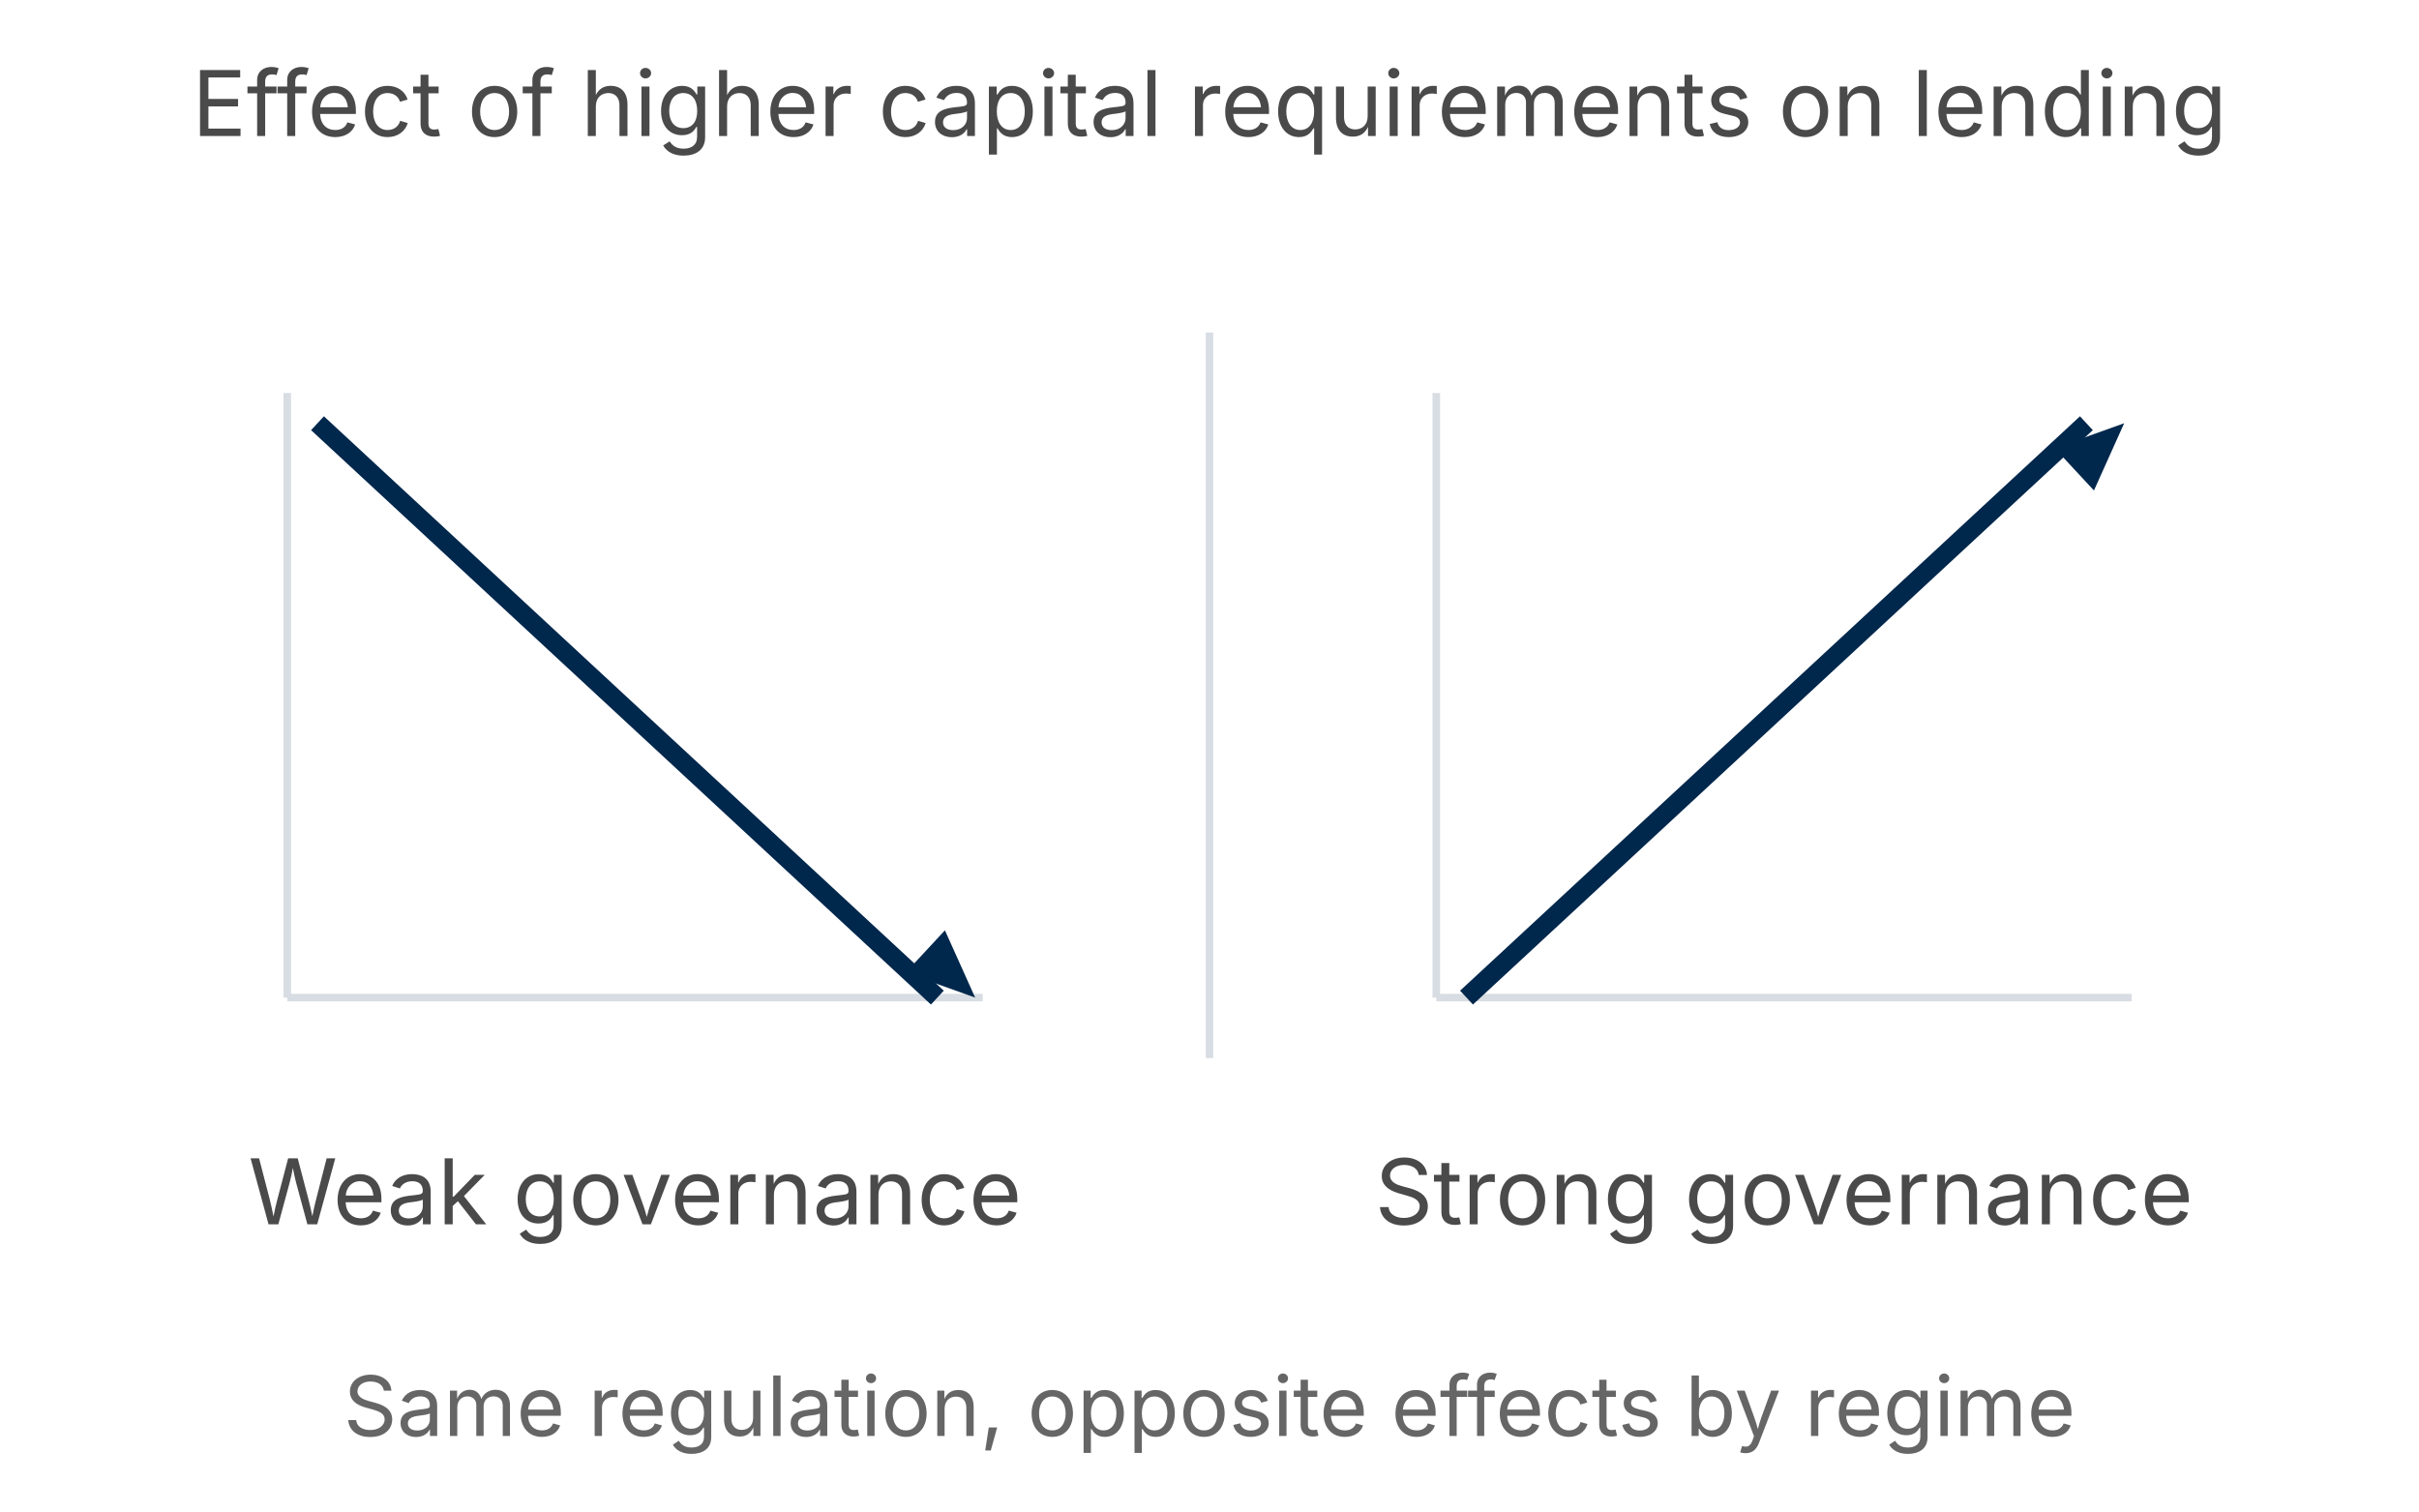
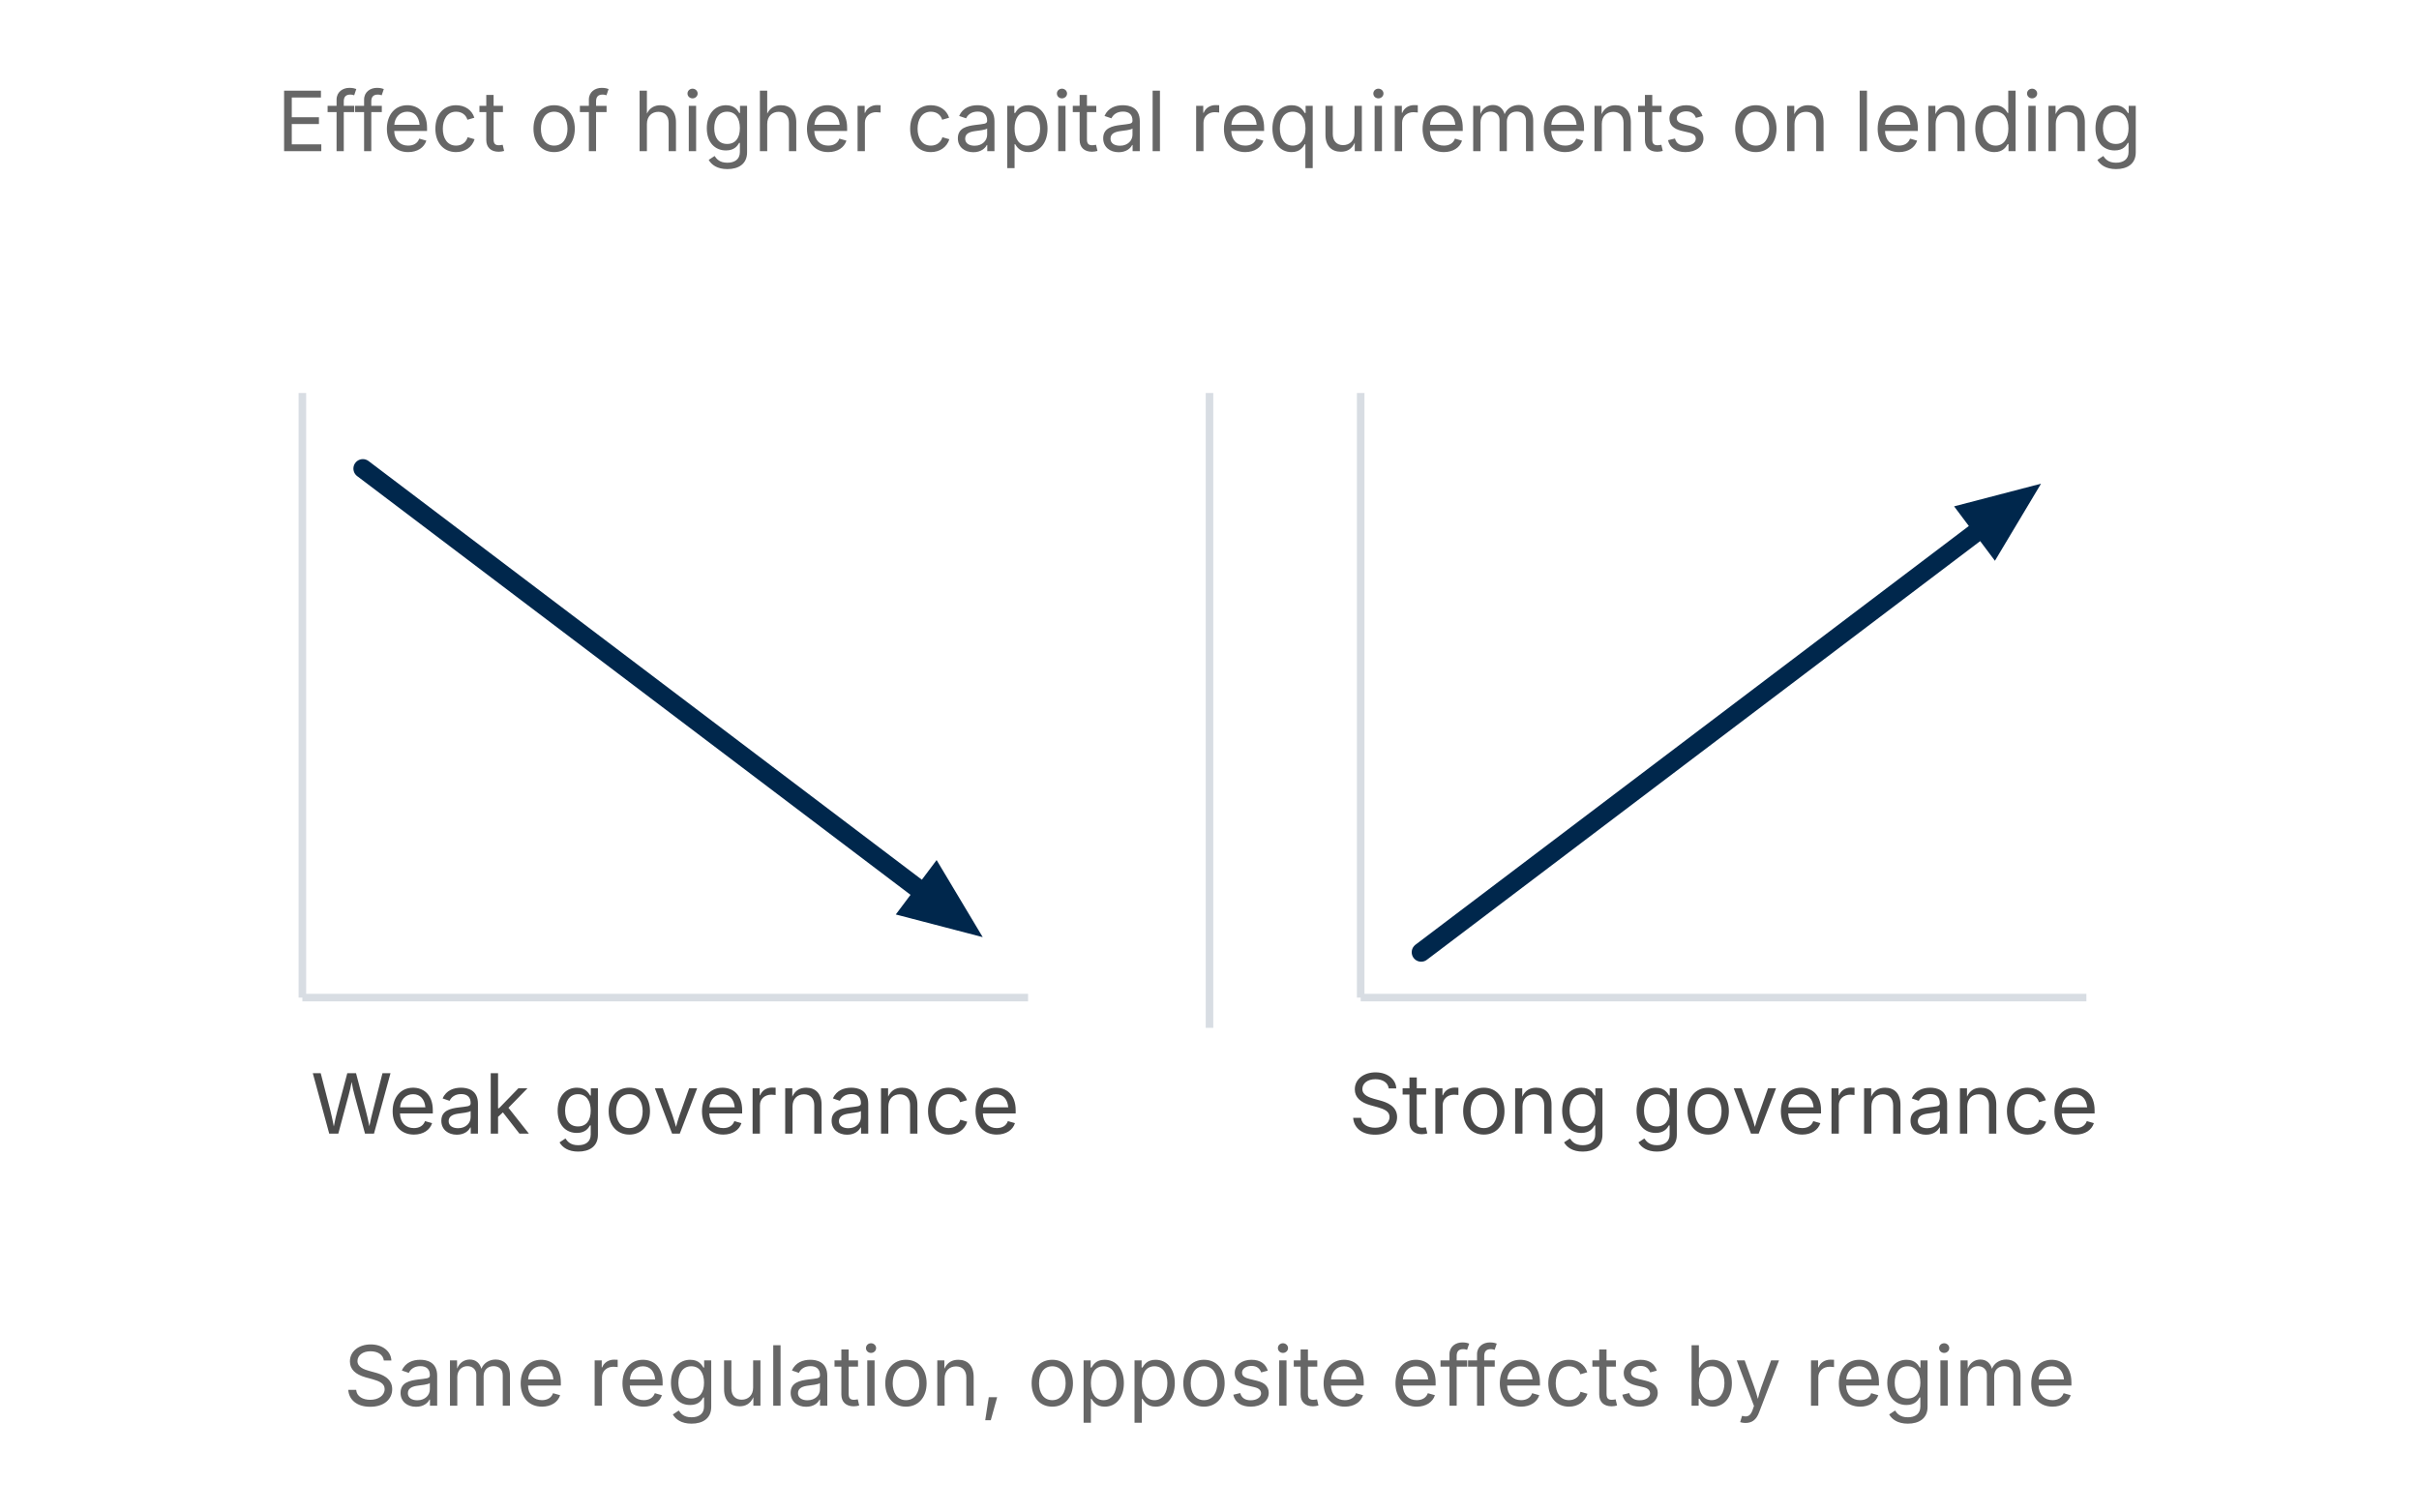
<svg xmlns="http://www.w3.org/2000/svg" viewBox="0 0 320 200" font-family="Inter, -apple-system, system-ui, sans-serif">
-   <text x="160" y="18" text-anchor="middle" font-size="12" fill="#4a4a4a">Effect of higher capital requirements on lending</text>
-   <line x1="38" y1="132" x2="130" y2="132" stroke="#d8dde3" stroke-width="1" />
-   <line x1="38" y1="52" x2="38" y2="132" stroke="#d8dde3" stroke-width="1" />
-   <line x1="42" y1="56" x2="124" y2="132" stroke="#00274C" stroke-width="2.5" />
-   <path d="M129.0 132.0 L119.8 128.7 L125.0 123.1 Z" fill="#00274C" />
-   <text x="84" y="162" text-anchor="middle" font-size="12" fill="#4a4a4a">Weak governance</text>
-   <line x1="190" y1="132" x2="282" y2="132" stroke="#d8dde3" stroke-width="1" />
-   <line x1="190" y1="52" x2="190" y2="132" stroke="#d8dde3" stroke-width="1" />
-   <line x1="194" y1="132" x2="276" y2="56" stroke="#00274C" stroke-width="2.5" />
-   <path d="M281.0 56.0 L277.0 64.9 L271.8 59.3 Z" fill="#00274C" />
-   <text x="236" y="162" text-anchor="middle" font-size="12" fill="#4a4a4a">Strong governance</text>
-   <line x1="160" y1="44" x2="160" y2="140" stroke="#d8dde3" stroke-width="1" />
-   <text x="160" y="190" text-anchor="middle" font-size="11" fill="#666666">Same regulation, opposite effects by regime</text>
+   <text x="160.0" y="20" text-anchor="middle" font-size="11" fill="#666666">Effect of higher capital requirements on lending</text>
+   <line x1="40" y1="52" x2="40" y2="132" stroke="#D8DDE3" stroke-width="1" />
+   <line x1="40" y1="132" x2="136" y2="132" stroke="#D8DDE3" stroke-width="1" />
+   <line x1="48.0" y1="62.0" x2="121.2" y2="117.4" stroke="#00274C" stroke-width="2.5" stroke-linecap="round" />
+   <path d="M130.0 124.0 L118.5 121.0 L123.9 113.8 Z" fill="#00274C" />
+   <text x="88.0" y="150" text-anchor="middle" font-size="11" fill="#4a4a4a">Weak governance</text>
+   <line x1="160" y1="52" x2="160" y2="136" stroke="#D8DDE3" stroke-width="1" />
+   <line x1="180" y1="52" x2="180" y2="132" stroke="#D8DDE3" stroke-width="1" />
+   <line x1="180" y1="132" x2="276" y2="132" stroke="#D8DDE3" stroke-width="1" />
+   <line x1="188.0" y1="126.0" x2="261.2" y2="70.6" stroke="#00274C" stroke-width="2.5" stroke-linecap="round" />
+   <path d="M270.0 64.0 L263.9 74.2 L258.5 67.0 Z" fill="#00274C" />
+   <text x="228.0" y="150" text-anchor="middle" font-size="11" fill="#4a4a4a">Strong governance</text>
+   <text x="160.0" y="186" text-anchor="middle" font-size="11" fill="#666666">Same regulation, opposite effects by regime</text>
</svg>
